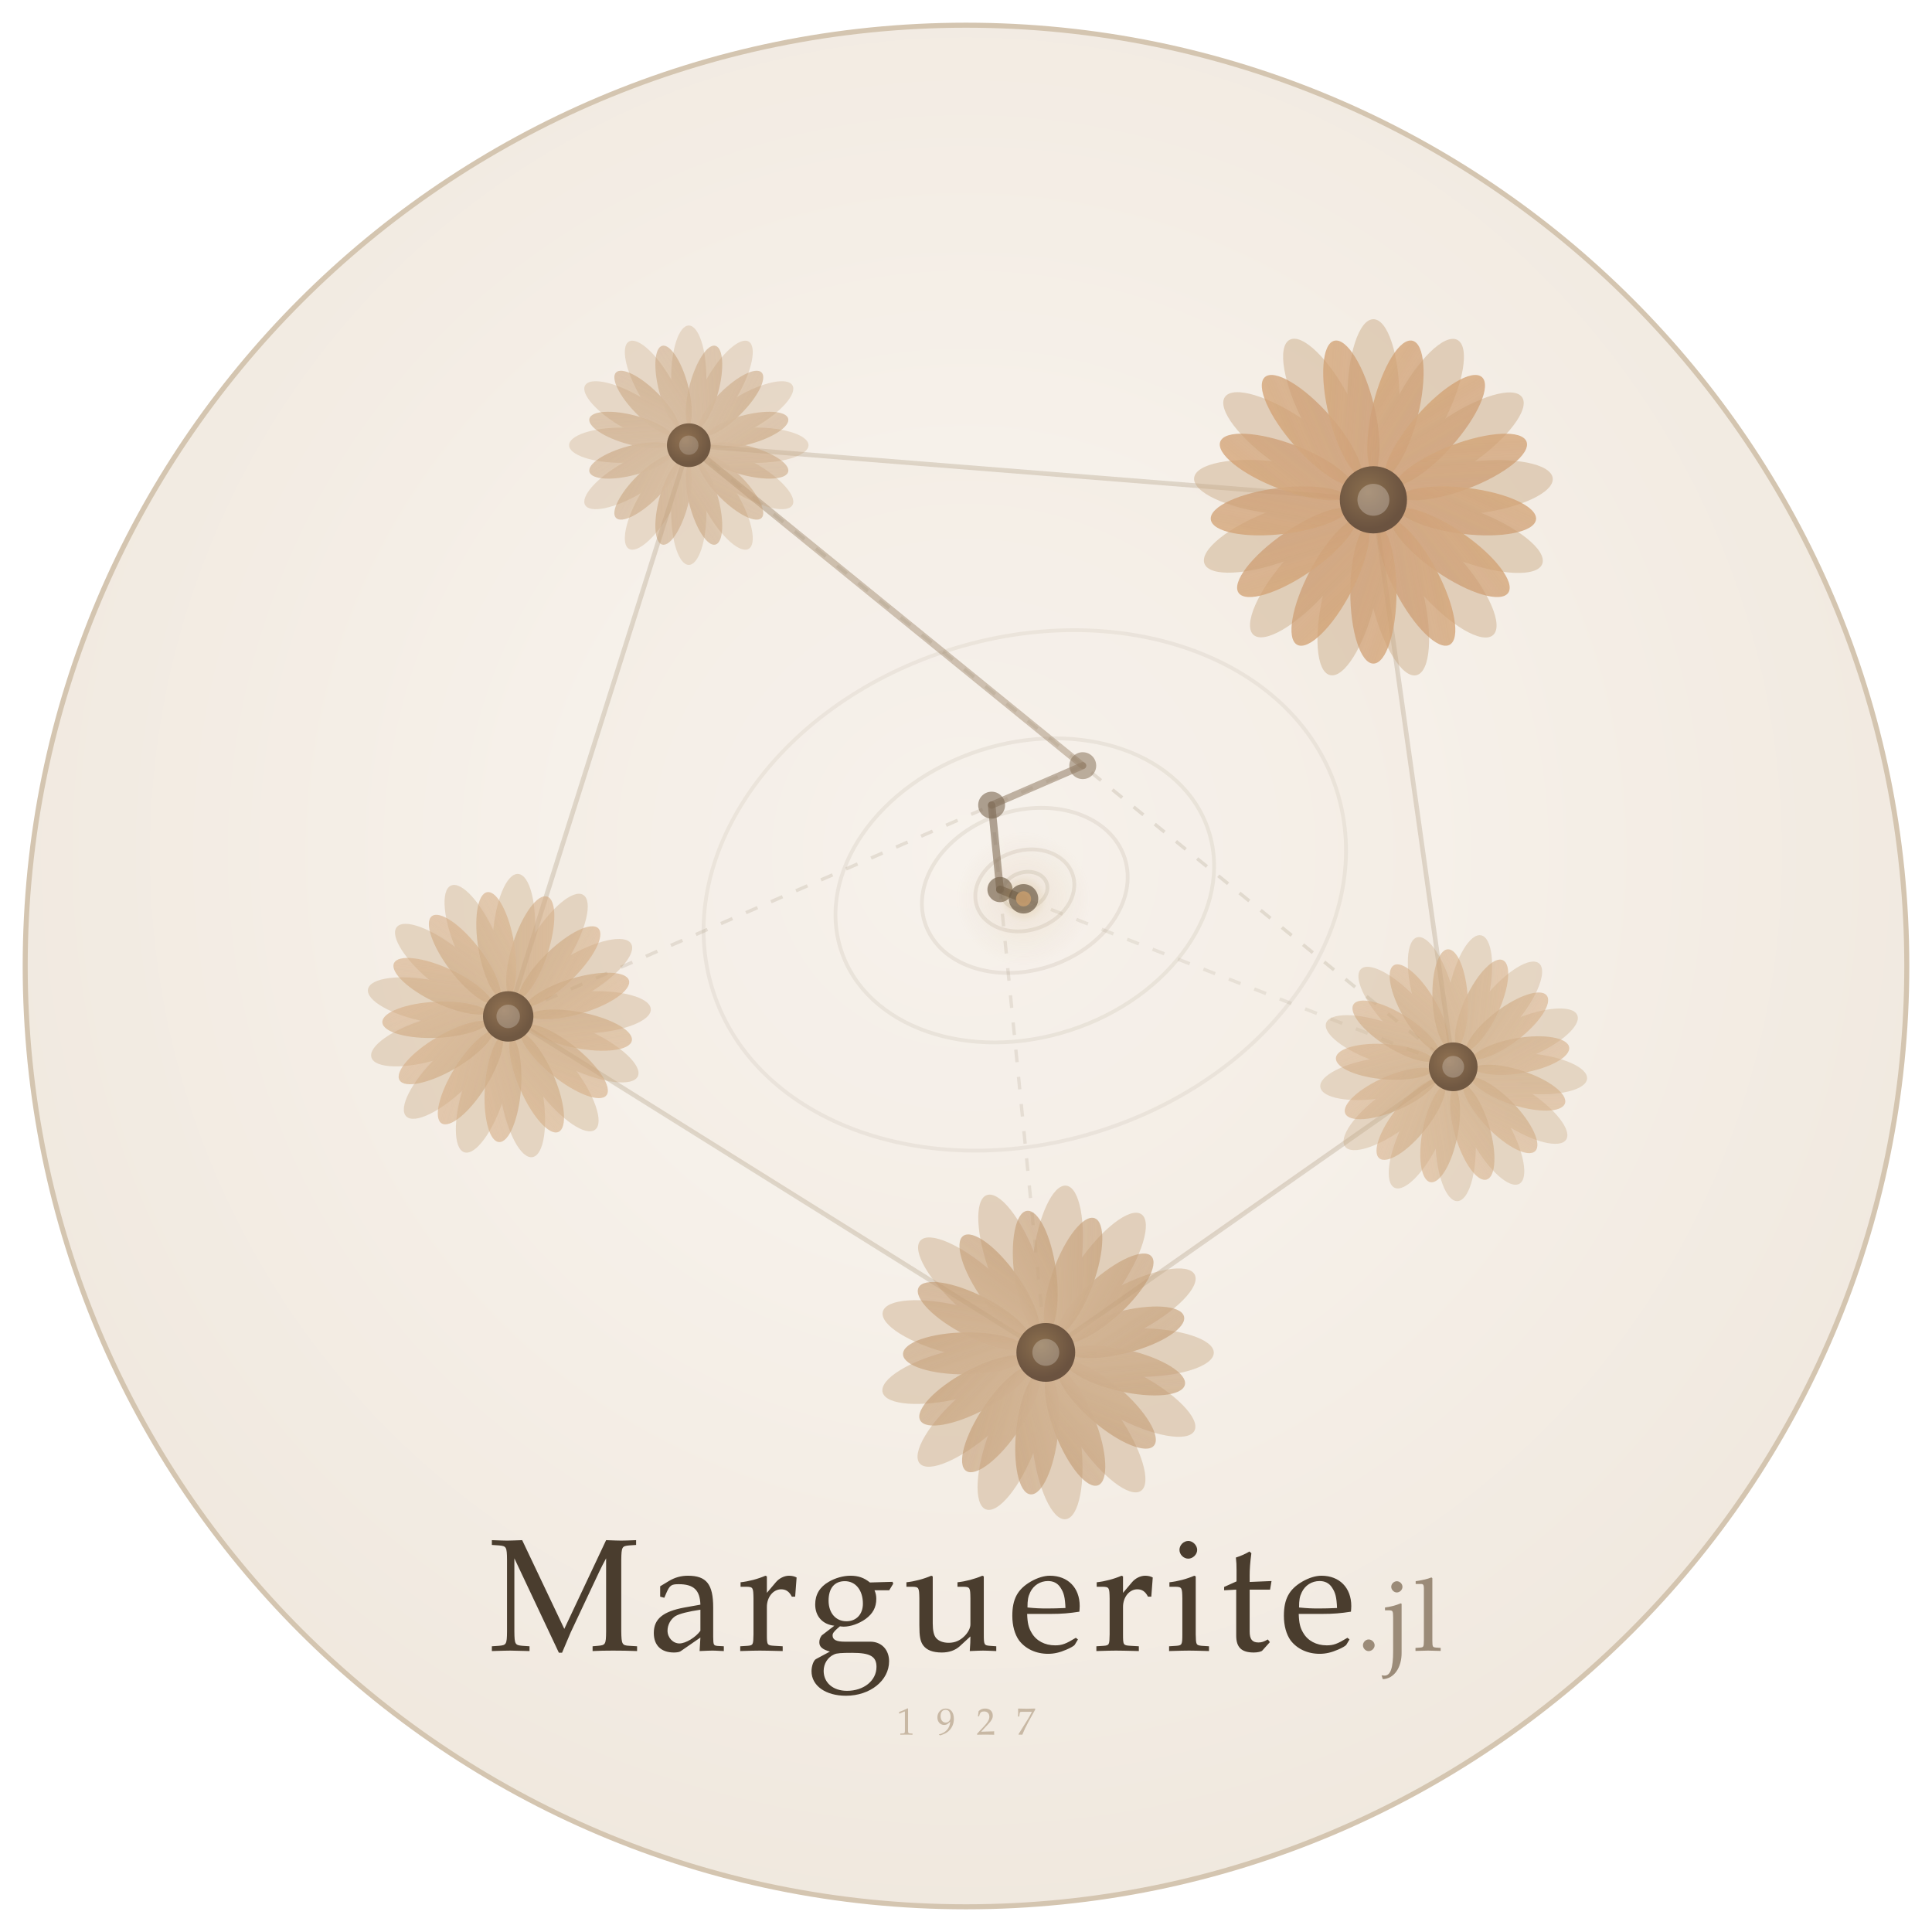
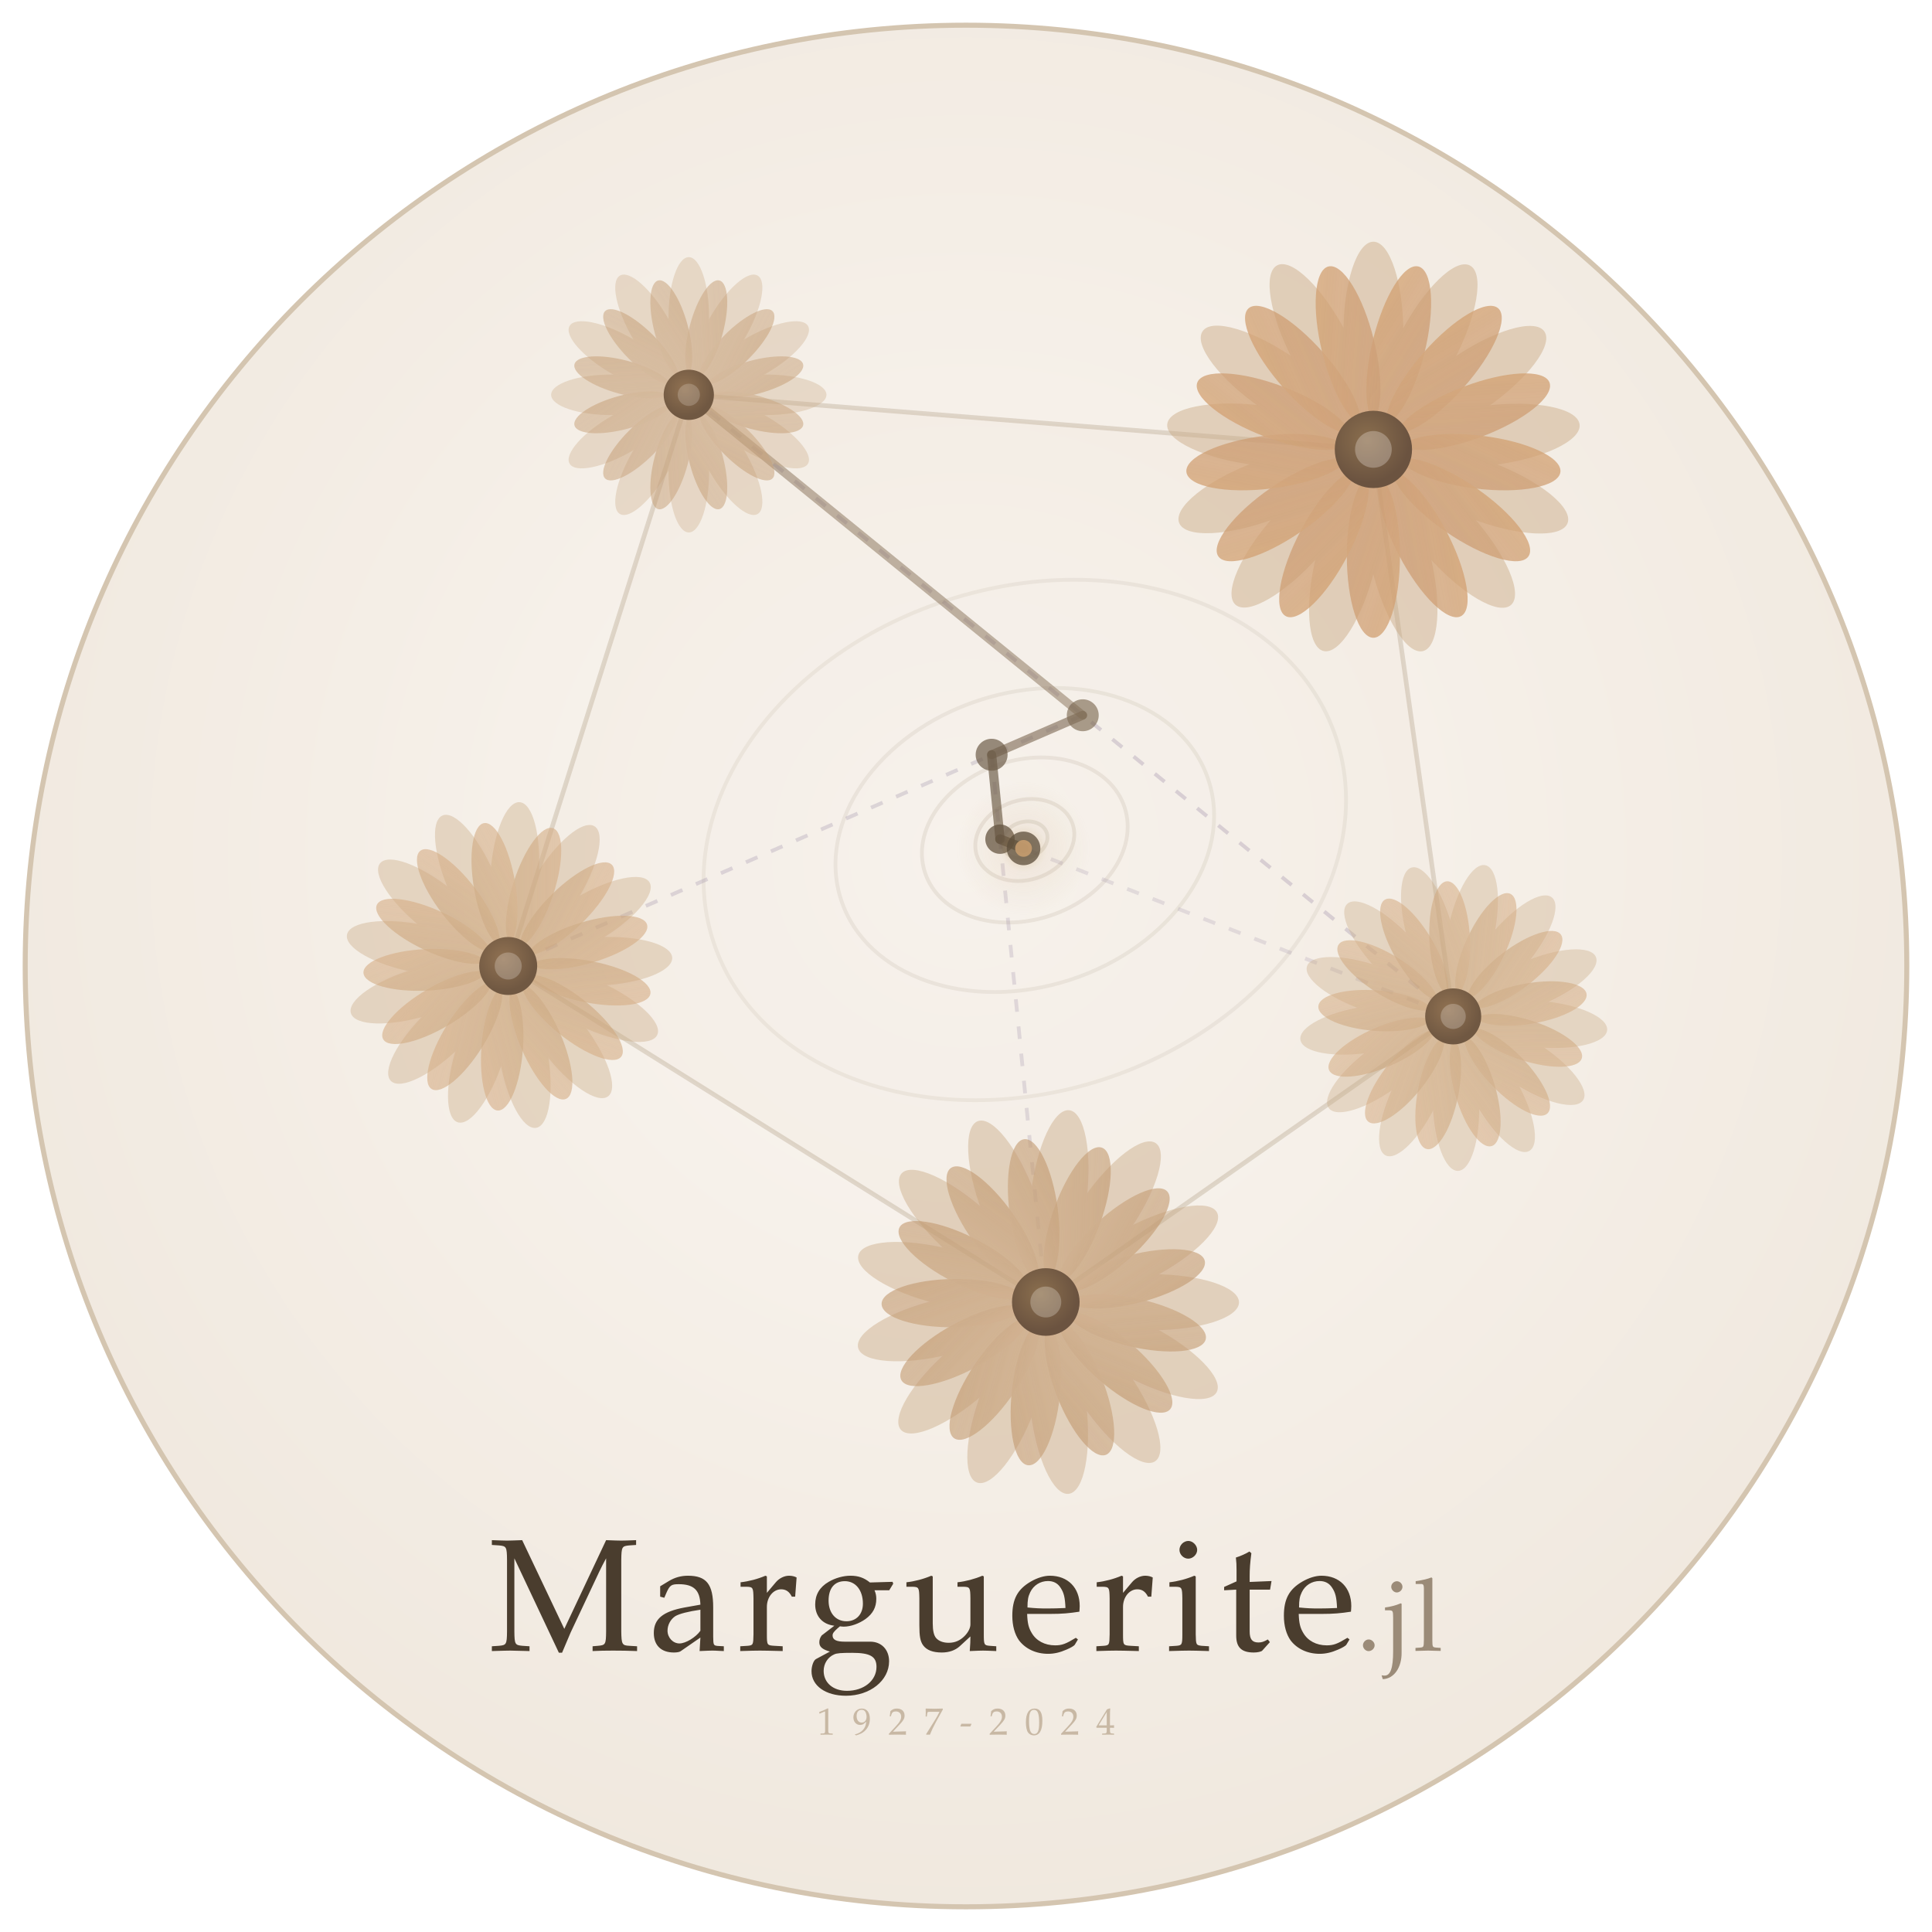
<svg xmlns="http://www.w3.org/2000/svg" viewBox="0 0 460 460" width="460" height="460">
  <defs>
    <linearGradient id="pA" x1="0%" y1="0%" x2="100%" y2="100%">
      <stop offset="0%" stop-color="#D4A373" stop-opacity="0.92" />
      <stop offset="100%" stop-color="#C8956C" stop-opacity="0.78" />
    </linearGradient>
    <linearGradient id="pB" x1="0%" y1="100%" x2="100%" y2="0%">
      <stop offset="0%" stop-color="#CEAD8A" stop-opacity="0.88" />
      <stop offset="100%" stop-color="#BF9468" stop-opacity="0.72" />
    </linearGradient>
    <linearGradient id="pC" x1="100%" y1="0%" x2="0%" y2="100%">
      <stop offset="0%" stop-color="#D9B088" stop-opacity="0.84" />
      <stop offset="100%" stop-color="#C49B6E" stop-opacity="0.68" />
    </linearGradient>
    <radialGradient id="cL" cx="42%" cy="38%" r="55%">
      <stop offset="0%" stop-color="#8B6F4E" />
      <stop offset="100%" stop-color="#6B5340" />
    </radialGradient>
    <radialGradient id="cM" cx="42%" cy="38%" r="55%">
      <stop offset="0%" stop-color="#917252" />
      <stop offset="100%" stop-color="#705842" />
    </radialGradient>
    <radialGradient id="glow" cx="50%" cy="50%" r="50%">
      <stop offset="0%" stop-color="#B8912A" stop-opacity="0.38" />
      <stop offset="35%" stop-color="#C49B6E" stop-opacity="0.1" />
      <stop offset="100%" stop-color="#C49B6E" stop-opacity="0" />
    </radialGradient>
    <radialGradient id="bg" cx="50%" cy="44%" r="58%">
      <stop offset="0%" stop-color="#FAF6F1" />
      <stop offset="100%" stop-color="#F0E8DE" />
    </radialGradient>
  </defs>
  <circle cx="230" cy="230" r="224" fill="url(#bg)" stroke="#D4C5B0" stroke-width="1.2" />
-   <g transform="translate(244, 212) rotate(-18)" fill="none" stroke="#9B8B72" stroke-width="0.9">
-     <ellipse cx="0" cy="0" rx="78" ry="60" opacity="0.14" />
-     <ellipse cx="0" cy="0" rx="46" ry="35" opacity="0.16" />
-     <ellipse cx="0" cy="0" rx="25" ry="19" opacity="0.18" />
-     <ellipse cx="0" cy="0" rx="12" ry="9.5" opacity="0.20" />
-     <ellipse cx="0" cy="0" rx="5.5" ry="4.3" opacity="0.22" />
-   </g>
-   <polygon points="164,106 327,119 346,254 249,322 121,242" fill="#EDE5D8" fill-opacity="0.2" stroke="none" />
-   <g stroke="#B09D85" stroke-width="1.1" fill="none" opacity="0.34">
-     <line x1="164" y1="106" x2="327" y2="119" />
-     <line x1="327" y1="119" x2="346" y2="254" />
-     <line x1="346" y1="254" x2="249" y2="322" />
-     <line x1="249" y1="322" x2="121" y2="242" />
-     <line x1="121" y1="242" x2="164" y2="106" />
-   </g>
-   <g stroke="#9B8B72" stroke-width="0.8" stroke-dasharray="3,3.5" fill="none">
-     <line x1="164" y1="106" x2="346" y2="254" opacity="0.22" />
-     <line x1="257.8" y1="182.3" x2="121" y2="242" opacity="0.20" />
-     <line x1="236.1" y1="191.7" x2="249" y2="322" opacity="0.18" />
-     <line x1="238.1" y1="211.8" x2="346" y2="254" opacity="0.15" />
-   </g>
-   <g fill="none" stroke-linecap="round">
-     <line x1="164" y1="106" x2="257.8" y2="182.3" stroke="#A0896E" stroke-width="1.6" opacity="0.48" />
-     <line x1="257.8" y1="182.3" x2="236.1" y2="191.7" stroke="#8F7A62" stroke-width="1.7" opacity="0.55" />
-     <line x1="236.1" y1="191.7" x2="238.1" y2="211.8" stroke="#7E6B55" stroke-width="1.8" opacity="0.60" />
-     <line x1="238.1" y1="211.8" x2="243.7" y2="214" stroke="#6D5C48" stroke-width="1.9" opacity="0.65" />
-   </g>
-   <circle cx="164" cy="106" r="3.0" fill="#A0896E" opacity="0.52" />
-   <circle cx="257.8" cy="182.3" r="3.2" fill="#8F7A62" opacity="0.58" />
-   <circle cx="236.1" cy="191.7" r="3.2" fill="#7E6B55" opacity="0.62" />
-   <circle cx="238.1" cy="211.8" r="3.0" fill="#6D5C48" opacity="0.66" />
-   <circle cx="243.7" cy="214" r="16" fill="url(#glow)" />
-   <circle cx="243.7" cy="214" r="3.5" fill="#6D5C48" opacity="0.7" />
-   <circle cx="243.7" cy="214" r="1.8" fill="#C49B6E" opacity="0.9" />
-   <g transform="translate(327, 119)">
-     <g opacity="0.46">
-       <ellipse cx="0" cy="-24" rx="6.2" ry="19" fill="#C8A882" transform="rotate(0)" />
-       <ellipse cx="0" cy="-24" rx="6.2" ry="19" fill="#C8A882" transform="rotate(27.7)" />
-       <ellipse cx="0" cy="-24" rx="6.2" ry="19" fill="#C8A882" transform="rotate(55.4)" />
-       <ellipse cx="0" cy="-24" rx="6.2" ry="19" fill="#C8A882" transform="rotate(83.1)" />
-       <ellipse cx="0" cy="-24" rx="6.2" ry="19" fill="#C8A882" transform="rotate(110.8)" />
-       <ellipse cx="0" cy="-24" rx="6.2" ry="19" fill="#C8A882" transform="rotate(138.5)" />
-       <ellipse cx="0" cy="-24" rx="6.2" ry="19" fill="#C8A882" transform="rotate(166.2)" />
-       <ellipse cx="0" cy="-24" rx="6.2" ry="19" fill="#C8A882" transform="rotate(193.9)" />
-       <ellipse cx="0" cy="-24" rx="6.2" ry="19" fill="#C8A882" transform="rotate(221.6)" />
-       <ellipse cx="0" cy="-24" rx="6.2" ry="19" fill="#C8A882" transform="rotate(249.3)" />
-       <ellipse cx="0" cy="-24" rx="6.2" ry="19" fill="#C8A882" transform="rotate(277)" />
-       <ellipse cx="0" cy="-24" rx="6.2" ry="19" fill="#C8A882" transform="rotate(304.7)" />
-       <ellipse cx="0" cy="-24" rx="6.2" ry="19" fill="#C8A882" transform="rotate(332.4)" />
-     </g>
-     <g opacity="0.84">
-       <ellipse cx="0" cy="-22" rx="5.5" ry="17" fill="url(#pA)" transform="rotate(13.8)" />
-       <ellipse cx="0" cy="-22" rx="5.5" ry="17" fill="url(#pA)" transform="rotate(41.5)" />
-       <ellipse cx="0" cy="-22" rx="5.5" ry="17" fill="url(#pA)" transform="rotate(69.2)" />
-       <ellipse cx="0" cy="-22" rx="5.5" ry="17" fill="url(#pA)" transform="rotate(96.9)" />
-       <ellipse cx="0" cy="-22" rx="5.5" ry="17" fill="url(#pA)" transform="rotate(124.6)" />
-       <ellipse cx="0" cy="-22" rx="5.5" ry="17" fill="url(#pA)" transform="rotate(152.3)" />
-       <ellipse cx="0" cy="-22" rx="5.5" ry="17" fill="url(#pA)" transform="rotate(180)" />
-       <ellipse cx="0" cy="-22" rx="5.5" ry="17" fill="url(#pA)" transform="rotate(207.7)" />
-       <ellipse cx="0" cy="-22" rx="5.5" ry="17" fill="url(#pA)" transform="rotate(235.4)" />
-       <ellipse cx="0" cy="-22" rx="5.5" ry="17" fill="url(#pA)" transform="rotate(263.1)" />
-       <ellipse cx="0" cy="-22" rx="5.5" ry="17" fill="url(#pA)" transform="rotate(290.8)" />
-       <ellipse cx="0" cy="-22" rx="5.5" ry="17" fill="url(#pA)" transform="rotate(318.5)" />
-       <ellipse cx="0" cy="-22" rx="5.5" ry="17" fill="url(#pA)" transform="rotate(346.2)" />
-     </g>
-     <circle cx="0" cy="0" r="8" fill="url(#cL)" />
-     <circle cx="0" cy="0" r="3.8" fill="#FAF6F1" opacity="0.28" />
-   </g>
-   <g transform="translate(249, 322)">
-     <g opacity="0.43">
-       <ellipse cx="0" cy="-22" rx="5.8" ry="18" fill="#C8A882" transform="rotate(7)" />
-       <ellipse cx="0" cy="-22" rx="5.8" ry="18" fill="#C8A882" transform="rotate(34.7)" />
-       <ellipse cx="0" cy="-22" rx="5.8" ry="18" fill="#C8A882" transform="rotate(62.4)" />
-       <ellipse cx="0" cy="-22" rx="5.8" ry="18" fill="#C8A882" transform="rotate(90.1)" />
-       <ellipse cx="0" cy="-22" rx="5.8" ry="18" fill="#C8A882" transform="rotate(117.8)" />
-       <ellipse cx="0" cy="-22" rx="5.8" ry="18" fill="#C8A882" transform="rotate(145.5)" />
-       <ellipse cx="0" cy="-22" rx="5.8" ry="18" fill="#C8A882" transform="rotate(173.2)" />
-       <ellipse cx="0" cy="-22" rx="5.8" ry="18" fill="#C8A882" transform="rotate(200.9)" />
-       <ellipse cx="0" cy="-22" rx="5.8" ry="18" fill="#C8A882" transform="rotate(228.6)" />
-       <ellipse cx="0" cy="-22" rx="5.8" ry="18" fill="#C8A882" transform="rotate(256.3)" />
-       <ellipse cx="0" cy="-22" rx="5.8" ry="18" fill="#C8A882" transform="rotate(284)" />
-       <ellipse cx="0" cy="-22" rx="5.8" ry="18" fill="#C8A882" transform="rotate(311.7)" />
-       <ellipse cx="0" cy="-22" rx="5.8" ry="18" fill="#C8A882" transform="rotate(339.4)" />
-     </g>
-     <g opacity="0.8">
-       <ellipse cx="0" cy="-19" rx="5" ry="15" fill="url(#pB)" transform="rotate(20)" />
-       <ellipse cx="0" cy="-19" rx="5" ry="15" fill="url(#pB)" transform="rotate(47.7)" />
-       <ellipse cx="0" cy="-19" rx="5" ry="15" fill="url(#pB)" transform="rotate(75.4)" />
-       <ellipse cx="0" cy="-19" rx="5" ry="15" fill="url(#pB)" transform="rotate(103.1)" />
-       <ellipse cx="0" cy="-19" rx="5" ry="15" fill="url(#pB)" transform="rotate(130.8)" />
-       <ellipse cx="0" cy="-19" rx="5" ry="15" fill="url(#pB)" transform="rotate(158.5)" />
-       <ellipse cx="0" cy="-19" rx="5" ry="15" fill="url(#pB)" transform="rotate(186.2)" />
-       <ellipse cx="0" cy="-19" rx="5" ry="15" fill="url(#pB)" transform="rotate(213.9)" />
-       <ellipse cx="0" cy="-19" rx="5" ry="15" fill="url(#pB)" transform="rotate(241.6)" />
-       <ellipse cx="0" cy="-19" rx="5" ry="15" fill="url(#pB)" transform="rotate(269.3)" />
-       <ellipse cx="0" cy="-19" rx="5" ry="15" fill="url(#pB)" transform="rotate(297)" />
-       <ellipse cx="0" cy="-19" rx="5" ry="15" fill="url(#pB)" transform="rotate(324.7)" />
-       <ellipse cx="0" cy="-19" rx="5" ry="15" fill="url(#pB)" transform="rotate(352.4)" />
-     </g>
-     <circle cx="0" cy="0" r="7" fill="url(#cL)" />
-     <circle cx="0" cy="0" r="3.2" fill="#FAF6F1" opacity="0.26" />
-   </g>
-   <g transform="translate(121, 242)">
-     <g opacity="0.38">
-       <ellipse cx="0" cy="-19" rx="5" ry="15" fill="#C8A882" transform="rotate(4)" />
-       <ellipse cx="0" cy="-19" rx="5" ry="15" fill="#C8A882" transform="rotate(31.7)" />
-       <ellipse cx="0" cy="-19" rx="5" ry="15" fill="#C8A882" transform="rotate(59.4)" />
-       <ellipse cx="0" cy="-19" rx="5" ry="15" fill="#C8A882" transform="rotate(87.1)" />
-       <ellipse cx="0" cy="-19" rx="5" ry="15" fill="#C8A882" transform="rotate(114.8)" />
-       <ellipse cx="0" cy="-19" rx="5" ry="15" fill="#C8A882" transform="rotate(142.5)" />
-       <ellipse cx="0" cy="-19" rx="5" ry="15" fill="#C8A882" transform="rotate(170.2)" />
-       <ellipse cx="0" cy="-19" rx="5" ry="15" fill="#C8A882" transform="rotate(197.9)" />
-       <ellipse cx="0" cy="-19" rx="5" ry="15" fill="#C8A882" transform="rotate(225.6)" />
-       <ellipse cx="0" cy="-19" rx="5" ry="15" fill="#C8A882" transform="rotate(253.3)" />
-       <ellipse cx="0" cy="-19" rx="5" ry="15" fill="#C8A882" transform="rotate(281)" />
-       <ellipse cx="0" cy="-19" rx="5" ry="15" fill="#C8A882" transform="rotate(308.7)" />
-       <ellipse cx="0" cy="-19" rx="5" ry="15" fill="#C8A882" transform="rotate(336.4)" />
-     </g>
-     <g opacity="0.73">
-       <ellipse cx="0" cy="-17" rx="4.3" ry="13" fill="url(#pC)" transform="rotate(18)" />
-       <ellipse cx="0" cy="-17" rx="4.3" ry="13" fill="url(#pC)" transform="rotate(45.7)" />
-       <ellipse cx="0" cy="-17" rx="4.3" ry="13" fill="url(#pC)" transform="rotate(73.4)" />
-       <ellipse cx="0" cy="-17" rx="4.3" ry="13" fill="url(#pC)" transform="rotate(101.1)" />
-       <ellipse cx="0" cy="-17" rx="4.3" ry="13" fill="url(#pC)" transform="rotate(128.8)" />
-       <ellipse cx="0" cy="-17" rx="4.3" ry="13" fill="url(#pC)" transform="rotate(156.5)" />
-       <ellipse cx="0" cy="-17" rx="4.3" ry="13" fill="url(#pC)" transform="rotate(184.2)" />
-       <ellipse cx="0" cy="-17" rx="4.3" ry="13" fill="url(#pC)" transform="rotate(211.9)" />
-       <ellipse cx="0" cy="-17" rx="4.3" ry="13" fill="url(#pC)" transform="rotate(239.6)" />
-       <ellipse cx="0" cy="-17" rx="4.3" ry="13" fill="url(#pC)" transform="rotate(267.3)" />
-       <ellipse cx="0" cy="-17" rx="4.3" ry="13" fill="url(#pC)" transform="rotate(295)" />
-       <ellipse cx="0" cy="-17" rx="4.3" ry="13" fill="url(#pC)" transform="rotate(322.7)" />
-       <ellipse cx="0" cy="-17" rx="4.3" ry="13" fill="url(#pC)" transform="rotate(350.4)" />
-     </g>
-     <circle cx="0" cy="0" r="6" fill="url(#cM)" />
-     <circle cx="0" cy="0" r="2.8" fill="#FAF6F1" opacity="0.24" />
-   </g>
-   <g transform="translate(346, 254)">
-     <g opacity="0.36">
-       <ellipse cx="0" cy="-18" rx="4.8" ry="14" fill="#C8A882" transform="rotate(12)" />
-       <ellipse cx="0" cy="-18" rx="4.8" ry="14" fill="#C8A882" transform="rotate(39.7)" />
-       <ellipse cx="0" cy="-18" rx="4.8" ry="14" fill="#C8A882" transform="rotate(67.4)" />
-       <ellipse cx="0" cy="-18" rx="4.8" ry="14" fill="#C8A882" transform="rotate(95.1)" />
-       <ellipse cx="0" cy="-18" rx="4.8" ry="14" fill="#C8A882" transform="rotate(122.8)" />
-       <ellipse cx="0" cy="-18" rx="4.8" ry="14" fill="#C8A882" transform="rotate(150.5)" />
-       <ellipse cx="0" cy="-18" rx="4.8" ry="14" fill="#C8A882" transform="rotate(178.2)" />
-       <ellipse cx="0" cy="-18" rx="4.8" ry="14" fill="#C8A882" transform="rotate(205.9)" />
-       <ellipse cx="0" cy="-18" rx="4.8" ry="14" fill="#C8A882" transform="rotate(233.6)" />
-       <ellipse cx="0" cy="-18" rx="4.8" ry="14" fill="#C8A882" transform="rotate(261.3)" />
-       <ellipse cx="0" cy="-18" rx="4.8" ry="14" fill="#C8A882" transform="rotate(289)" />
-       <ellipse cx="0" cy="-18" rx="4.8" ry="14" fill="#C8A882" transform="rotate(316.7)" />
-       <ellipse cx="0" cy="-18" rx="4.8" ry="14" fill="#C8A882" transform="rotate(344.4)" />
-     </g>
-     <g opacity="0.7">
-       <ellipse cx="0" cy="-16" rx="4.2" ry="12" fill="url(#pC)" transform="rotate(25)" />
-       <ellipse cx="0" cy="-16" rx="4.2" ry="12" fill="url(#pC)" transform="rotate(52.7)" />
-       <ellipse cx="0" cy="-16" rx="4.2" ry="12" fill="url(#pC)" transform="rotate(80.4)" />
-       <ellipse cx="0" cy="-16" rx="4.2" ry="12" fill="url(#pC)" transform="rotate(108.1)" />
-       <ellipse cx="0" cy="-16" rx="4.2" ry="12" fill="url(#pC)" transform="rotate(135.8)" />
-       <ellipse cx="0" cy="-16" rx="4.2" ry="12" fill="url(#pC)" transform="rotate(163.5)" />
-       <ellipse cx="0" cy="-16" rx="4.2" ry="12" fill="url(#pC)" transform="rotate(191.2)" />
-       <ellipse cx="0" cy="-16" rx="4.2" ry="12" fill="url(#pC)" transform="rotate(218.9)" />
-       <ellipse cx="0" cy="-16" rx="4.2" ry="12" fill="url(#pC)" transform="rotate(246.6)" />
-       <ellipse cx="0" cy="-16" rx="4.2" ry="12" fill="url(#pC)" transform="rotate(274.3)" />
-       <ellipse cx="0" cy="-16" rx="4.2" ry="12" fill="url(#pC)" transform="rotate(302)" />
-       <ellipse cx="0" cy="-16" rx="4.2" ry="12" fill="url(#pC)" transform="rotate(329.7)" />
-       <ellipse cx="0" cy="-16" rx="4.2" ry="12" fill="url(#pC)" transform="rotate(357.4)" />
-     </g>
-     <circle cx="0" cy="0" r="5.8" fill="url(#cM)" />
-     <circle cx="0" cy="0" r="2.6" fill="#FAF6F1" opacity="0.24" />
-   </g>
-   <g transform="translate(164, 106)">
-     <g opacity="0.33">
-       <ellipse cx="0" cy="-16" rx="4.2" ry="12.5" fill="#C8A882" transform="rotate(0)" />
-       <ellipse cx="0" cy="-16" rx="4.2" ry="12.5" fill="#C8A882" transform="rotate(30)" />
-       <ellipse cx="0" cy="-16" rx="4.2" ry="12.5" fill="#C8A882" transform="rotate(60)" />
-       <ellipse cx="0" cy="-16" rx="4.2" ry="12.5" fill="#C8A882" transform="rotate(90)" />
-       <ellipse cx="0" cy="-16" rx="4.2" ry="12.5" fill="#C8A882" transform="rotate(120)" />
-       <ellipse cx="0" cy="-16" rx="4.2" ry="12.5" fill="#C8A882" transform="rotate(150)" />
-       <ellipse cx="0" cy="-16" rx="4.2" ry="12.5" fill="#C8A882" transform="rotate(180)" />
-       <ellipse cx="0" cy="-16" rx="4.2" ry="12.5" fill="#C8A882" transform="rotate(210)" />
-       <ellipse cx="0" cy="-16" rx="4.2" ry="12.5" fill="#C8A882" transform="rotate(240)" />
-       <ellipse cx="0" cy="-16" rx="4.2" ry="12.5" fill="#C8A882" transform="rotate(270)" />
-       <ellipse cx="0" cy="-16" rx="4.2" ry="12.5" fill="#C8A882" transform="rotate(300)" />
-       <ellipse cx="0" cy="-16" rx="4.2" ry="12.5" fill="#C8A882" transform="rotate(330)" />
-     </g>
-     <g opacity="0.64">
-       <ellipse cx="0" cy="-14" rx="3.5" ry="10.5" fill="url(#pB)" transform="rotate(15)" />
-       <ellipse cx="0" cy="-14" rx="3.5" ry="10.5" fill="url(#pB)" transform="rotate(45)" />
-       <ellipse cx="0" cy="-14" rx="3.5" ry="10.5" fill="url(#pB)" transform="rotate(75)" />
-       <ellipse cx="0" cy="-14" rx="3.5" ry="10.5" fill="url(#pB)" transform="rotate(105)" />
-       <ellipse cx="0" cy="-14" rx="3.5" ry="10.5" fill="url(#pB)" transform="rotate(135)" />
-       <ellipse cx="0" cy="-14" rx="3.5" ry="10.5" fill="url(#pB)" transform="rotate(165)" />
-       <ellipse cx="0" cy="-14" rx="3.5" ry="10.5" fill="url(#pB)" transform="rotate(195)" />
-       <ellipse cx="0" cy="-14" rx="3.5" ry="10.5" fill="url(#pB)" transform="rotate(225)" />
-       <ellipse cx="0" cy="-14" rx="3.5" ry="10.5" fill="url(#pB)" transform="rotate(255)" />
-       <ellipse cx="0" cy="-14" rx="3.5" ry="10.5" fill="url(#pB)" transform="rotate(285)" />
-       <ellipse cx="0" cy="-14" rx="3.5" ry="10.5" fill="url(#pB)" transform="rotate(315)" />
-       <ellipse cx="0" cy="-14" rx="3.5" ry="10.5" fill="url(#pB)" transform="rotate(345)" />
-     </g>
-     <circle cx="0" cy="0" r="5.2" fill="url(#cM)" />
-     <circle cx="0" cy="0" r="2.3" fill="#FAF6F1" opacity="0.2" />
+   <g transform="translate(0, -12)">
+     <g transform="translate(244, 212) rotate(-18)" fill="none" stroke="#9B8B72" stroke-width="0.9">
+       <ellipse cx="0" cy="0" rx="78" ry="60" opacity="0.14" />
+       <ellipse cx="0" cy="0" rx="46" ry="35" opacity="0.16" />
+       <ellipse cx="0" cy="0" rx="25" ry="19" opacity="0.18" />
+       <ellipse cx="0" cy="0" rx="12" ry="9.5" opacity="0.20" />
+       <ellipse cx="0" cy="0" rx="5.5" ry="4.3" opacity="0.22" />
+     </g>
+     <polygon points="164,106 327,119 346,254 249,322 121,242" fill="#EDE5D8" fill-opacity="0.2" stroke="none" />
+     <g stroke="#B09D85" stroke-width="1.1" fill="none" opacity="0.34">
+       <line x1="164" y1="106" x2="327" y2="119" />
+       <line x1="327" y1="119" x2="346" y2="254" />
+       <line x1="346" y1="254" x2="249" y2="322" />
+       <line x1="249" y1="322" x2="121" y2="242" />
+       <line x1="121" y1="242" x2="164" y2="106" />
+     </g>
+     <g stroke="#8B7B9B" stroke-width="0.9" stroke-dasharray="3,3.5" fill="none">
+       <line x1="164" y1="106" x2="346" y2="254" opacity="0.28" />
+       <line x1="257.8" y1="182.3" x2="121" y2="242" opacity="0.25" />
+       <line x1="236.1" y1="191.7" x2="249" y2="322" opacity="0.22" />
+       <line x1="238.1" y1="211.8" x2="346" y2="254" opacity="0.19" />
+     </g>
+     <g fill="none" stroke-linecap="round">
+       <line x1="164" y1="106" x2="257.8" y2="182.3" stroke="#8F7A62" stroke-width="2.0" opacity="0.55" />
+       <line x1="257.8" y1="182.3" x2="236.1" y2="191.7" stroke="#7E6B55" stroke-width="2.1" opacity="0.62" />
+       <line x1="236.1" y1="191.7" x2="238.1" y2="211.8" stroke="#6D5C48" stroke-width="2.2" opacity="0.68" />
+       <line x1="238.1" y1="211.8" x2="243.7" y2="214" stroke="#5C4D3B" stroke-width="2.3" opacity="0.72" />
+     </g>
+     <circle cx="164" cy="106" r="3.5" fill="#8F7A62" opacity="0.6" />
+     <circle cx="257.8" cy="182.3" r="3.8" fill="#7E6B55" opacity="0.65" />
+     <circle cx="236.1" cy="191.7" r="3.8" fill="#6D5C48" opacity="0.7" />
+     <circle cx="238.1" cy="211.8" r="3.5" fill="#5C4D3B" opacity="0.74" />
+     <circle cx="243.7" cy="214" r="16" fill="url(#glow)" />
+     <circle cx="243.7" cy="214" r="4.0" fill="#5C4D3B" opacity="0.75" />
+     <circle cx="243.7" cy="214" r="2.0" fill="#C49B6E" opacity="0.92" />
+     <g transform="translate(327, 119) scale(1.15)">
+       <g opacity="0.46">
+         <ellipse cx="0" cy="-24" rx="6.2" ry="19" fill="#C8A882" transform="rotate(0)" />
+         <ellipse cx="0" cy="-24" rx="6.2" ry="19" fill="#C8A882" transform="rotate(27.7)" />
+         <ellipse cx="0" cy="-24" rx="6.2" ry="19" fill="#C8A882" transform="rotate(55.4)" />
+         <ellipse cx="0" cy="-24" rx="6.2" ry="19" fill="#C8A882" transform="rotate(83.1)" />
+         <ellipse cx="0" cy="-24" rx="6.2" ry="19" fill="#C8A882" transform="rotate(110.8)" />
+         <ellipse cx="0" cy="-24" rx="6.2" ry="19" fill="#C8A882" transform="rotate(138.5)" />
+         <ellipse cx="0" cy="-24" rx="6.2" ry="19" fill="#C8A882" transform="rotate(166.2)" />
+         <ellipse cx="0" cy="-24" rx="6.2" ry="19" fill="#C8A882" transform="rotate(193.9)" />
+         <ellipse cx="0" cy="-24" rx="6.2" ry="19" fill="#C8A882" transform="rotate(221.6)" />
+         <ellipse cx="0" cy="-24" rx="6.2" ry="19" fill="#C8A882" transform="rotate(249.3)" />
+         <ellipse cx="0" cy="-24" rx="6.2" ry="19" fill="#C8A882" transform="rotate(277)" />
+         <ellipse cx="0" cy="-24" rx="6.2" ry="19" fill="#C8A882" transform="rotate(304.7)" />
+         <ellipse cx="0" cy="-24" rx="6.2" ry="19" fill="#C8A882" transform="rotate(332.4)" />
+       </g>
+       <g opacity="0.84">
+         <ellipse cx="0" cy="-22" rx="5.5" ry="17" fill="url(#pA)" transform="rotate(13.8)" />
+         <ellipse cx="0" cy="-22" rx="5.5" ry="17" fill="url(#pA)" transform="rotate(41.5)" />
+         <ellipse cx="0" cy="-22" rx="5.5" ry="17" fill="url(#pA)" transform="rotate(69.2)" />
+         <ellipse cx="0" cy="-22" rx="5.5" ry="17" fill="url(#pA)" transform="rotate(96.9)" />
+         <ellipse cx="0" cy="-22" rx="5.5" ry="17" fill="url(#pA)" transform="rotate(124.6)" />
+         <ellipse cx="0" cy="-22" rx="5.5" ry="17" fill="url(#pA)" transform="rotate(152.3)" />
+         <ellipse cx="0" cy="-22" rx="5.5" ry="17" fill="url(#pA)" transform="rotate(180)" />
+         <ellipse cx="0" cy="-22" rx="5.5" ry="17" fill="url(#pA)" transform="rotate(207.7)" />
+         <ellipse cx="0" cy="-22" rx="5.5" ry="17" fill="url(#pA)" transform="rotate(235.4)" />
+         <ellipse cx="0" cy="-22" rx="5.5" ry="17" fill="url(#pA)" transform="rotate(263.1)" />
+         <ellipse cx="0" cy="-22" rx="5.5" ry="17" fill="url(#pA)" transform="rotate(290.8)" />
+         <ellipse cx="0" cy="-22" rx="5.5" ry="17" fill="url(#pA)" transform="rotate(318.5)" />
+         <ellipse cx="0" cy="-22" rx="5.5" ry="17" fill="url(#pA)" transform="rotate(346.2)" />
+       </g>
+       <circle cx="0" cy="0" r="8" fill="url(#cL)" />
+       <circle cx="0" cy="0" r="3.8" fill="#FAF6F1" opacity="0.28" />
+     </g>
+     <g transform="translate(249, 322) scale(1.15)">
+       <g opacity="0.43">
+         <ellipse cx="0" cy="-22" rx="5.8" ry="18" fill="#C8A882" transform="rotate(7)" />
+         <ellipse cx="0" cy="-22" rx="5.8" ry="18" fill="#C8A882" transform="rotate(34.7)" />
+         <ellipse cx="0" cy="-22" rx="5.8" ry="18" fill="#C8A882" transform="rotate(62.4)" />
+         <ellipse cx="0" cy="-22" rx="5.8" ry="18" fill="#C8A882" transform="rotate(90.1)" />
+         <ellipse cx="0" cy="-22" rx="5.8" ry="18" fill="#C8A882" transform="rotate(117.8)" />
+         <ellipse cx="0" cy="-22" rx="5.8" ry="18" fill="#C8A882" transform="rotate(145.5)" />
+         <ellipse cx="0" cy="-22" rx="5.8" ry="18" fill="#C8A882" transform="rotate(173.2)" />
+         <ellipse cx="0" cy="-22" rx="5.8" ry="18" fill="#C8A882" transform="rotate(200.9)" />
+         <ellipse cx="0" cy="-22" rx="5.8" ry="18" fill="#C8A882" transform="rotate(228.6)" />
+         <ellipse cx="0" cy="-22" rx="5.8" ry="18" fill="#C8A882" transform="rotate(256.3)" />
+         <ellipse cx="0" cy="-22" rx="5.8" ry="18" fill="#C8A882" transform="rotate(284)" />
+         <ellipse cx="0" cy="-22" rx="5.8" ry="18" fill="#C8A882" transform="rotate(311.7)" />
+         <ellipse cx="0" cy="-22" rx="5.8" ry="18" fill="#C8A882" transform="rotate(339.4)" />
+       </g>
+       <g opacity="0.8">
+         <ellipse cx="0" cy="-19" rx="5" ry="15" fill="url(#pB)" transform="rotate(20)" />
+         <ellipse cx="0" cy="-19" rx="5" ry="15" fill="url(#pB)" transform="rotate(47.7)" />
+         <ellipse cx="0" cy="-19" rx="5" ry="15" fill="url(#pB)" transform="rotate(75.4)" />
+         <ellipse cx="0" cy="-19" rx="5" ry="15" fill="url(#pB)" transform="rotate(103.1)" />
+         <ellipse cx="0" cy="-19" rx="5" ry="15" fill="url(#pB)" transform="rotate(130.8)" />
+         <ellipse cx="0" cy="-19" rx="5" ry="15" fill="url(#pB)" transform="rotate(158.5)" />
+         <ellipse cx="0" cy="-19" rx="5" ry="15" fill="url(#pB)" transform="rotate(186.2)" />
+         <ellipse cx="0" cy="-19" rx="5" ry="15" fill="url(#pB)" transform="rotate(213.9)" />
+         <ellipse cx="0" cy="-19" rx="5" ry="15" fill="url(#pB)" transform="rotate(241.6)" />
+         <ellipse cx="0" cy="-19" rx="5" ry="15" fill="url(#pB)" transform="rotate(269.3)" />
+         <ellipse cx="0" cy="-19" rx="5" ry="15" fill="url(#pB)" transform="rotate(297)" />
+         <ellipse cx="0" cy="-19" rx="5" ry="15" fill="url(#pB)" transform="rotate(324.7)" />
+         <ellipse cx="0" cy="-19" rx="5" ry="15" fill="url(#pB)" transform="rotate(352.4)" />
+       </g>
+       <circle cx="0" cy="0" r="7" fill="url(#cL)" />
+       <circle cx="0" cy="0" r="3.2" fill="#FAF6F1" opacity="0.26" />
+     </g>
+     <g transform="translate(121, 242) scale(1.15)">
+       <g opacity="0.38">
+         <ellipse cx="0" cy="-19" rx="5" ry="15" fill="#C8A882" transform="rotate(4)" />
+         <ellipse cx="0" cy="-19" rx="5" ry="15" fill="#C8A882" transform="rotate(31.7)" />
+         <ellipse cx="0" cy="-19" rx="5" ry="15" fill="#C8A882" transform="rotate(59.4)" />
+         <ellipse cx="0" cy="-19" rx="5" ry="15" fill="#C8A882" transform="rotate(87.1)" />
+         <ellipse cx="0" cy="-19" rx="5" ry="15" fill="#C8A882" transform="rotate(114.8)" />
+         <ellipse cx="0" cy="-19" rx="5" ry="15" fill="#C8A882" transform="rotate(142.5)" />
+         <ellipse cx="0" cy="-19" rx="5" ry="15" fill="#C8A882" transform="rotate(170.2)" />
+         <ellipse cx="0" cy="-19" rx="5" ry="15" fill="#C8A882" transform="rotate(197.9)" />
+         <ellipse cx="0" cy="-19" rx="5" ry="15" fill="#C8A882" transform="rotate(225.6)" />
+         <ellipse cx="0" cy="-19" rx="5" ry="15" fill="#C8A882" transform="rotate(253.3)" />
+         <ellipse cx="0" cy="-19" rx="5" ry="15" fill="#C8A882" transform="rotate(281)" />
+         <ellipse cx="0" cy="-19" rx="5" ry="15" fill="#C8A882" transform="rotate(308.7)" />
+         <ellipse cx="0" cy="-19" rx="5" ry="15" fill="#C8A882" transform="rotate(336.4)" />
+       </g>
+       <g opacity="0.73">
+         <ellipse cx="0" cy="-17" rx="4.3" ry="13" fill="url(#pC)" transform="rotate(18)" />
+         <ellipse cx="0" cy="-17" rx="4.3" ry="13" fill="url(#pC)" transform="rotate(45.7)" />
+         <ellipse cx="0" cy="-17" rx="4.3" ry="13" fill="url(#pC)" transform="rotate(73.4)" />
+         <ellipse cx="0" cy="-17" rx="4.3" ry="13" fill="url(#pC)" transform="rotate(101.1)" />
+         <ellipse cx="0" cy="-17" rx="4.3" ry="13" fill="url(#pC)" transform="rotate(128.8)" />
+         <ellipse cx="0" cy="-17" rx="4.3" ry="13" fill="url(#pC)" transform="rotate(156.5)" />
+         <ellipse cx="0" cy="-17" rx="4.3" ry="13" fill="url(#pC)" transform="rotate(184.2)" />
+         <ellipse cx="0" cy="-17" rx="4.3" ry="13" fill="url(#pC)" transform="rotate(211.9)" />
+         <ellipse cx="0" cy="-17" rx="4.3" ry="13" fill="url(#pC)" transform="rotate(239.6)" />
+         <ellipse cx="0" cy="-17" rx="4.3" ry="13" fill="url(#pC)" transform="rotate(267.3)" />
+         <ellipse cx="0" cy="-17" rx="4.3" ry="13" fill="url(#pC)" transform="rotate(295)" />
+         <ellipse cx="0" cy="-17" rx="4.3" ry="13" fill="url(#pC)" transform="rotate(322.7)" />
+         <ellipse cx="0" cy="-17" rx="4.3" ry="13" fill="url(#pC)" transform="rotate(350.4)" />
+       </g>
+       <circle cx="0" cy="0" r="6" fill="url(#cM)" />
+       <circle cx="0" cy="0" r="2.8" fill="#FAF6F1" opacity="0.24" />
+     </g>
+     <g transform="translate(346, 254) scale(1.15)">
+       <g opacity="0.36">
+         <ellipse cx="0" cy="-18" rx="4.8" ry="14" fill="#C8A882" transform="rotate(12)" />
+         <ellipse cx="0" cy="-18" rx="4.8" ry="14" fill="#C8A882" transform="rotate(39.7)" />
+         <ellipse cx="0" cy="-18" rx="4.8" ry="14" fill="#C8A882" transform="rotate(67.4)" />
+         <ellipse cx="0" cy="-18" rx="4.8" ry="14" fill="#C8A882" transform="rotate(95.1)" />
+         <ellipse cx="0" cy="-18" rx="4.8" ry="14" fill="#C8A882" transform="rotate(122.8)" />
+         <ellipse cx="0" cy="-18" rx="4.8" ry="14" fill="#C8A882" transform="rotate(150.5)" />
+         <ellipse cx="0" cy="-18" rx="4.8" ry="14" fill="#C8A882" transform="rotate(178.2)" />
+         <ellipse cx="0" cy="-18" rx="4.8" ry="14" fill="#C8A882" transform="rotate(205.9)" />
+         <ellipse cx="0" cy="-18" rx="4.8" ry="14" fill="#C8A882" transform="rotate(233.6)" />
+         <ellipse cx="0" cy="-18" rx="4.8" ry="14" fill="#C8A882" transform="rotate(261.3)" />
+         <ellipse cx="0" cy="-18" rx="4.8" ry="14" fill="#C8A882" transform="rotate(289)" />
+         <ellipse cx="0" cy="-18" rx="4.8" ry="14" fill="#C8A882" transform="rotate(316.7)" />
+         <ellipse cx="0" cy="-18" rx="4.8" ry="14" fill="#C8A882" transform="rotate(344.4)" />
+       </g>
+       <g opacity="0.7">
+         <ellipse cx="0" cy="-16" rx="4.2" ry="12" fill="url(#pC)" transform="rotate(25)" />
+         <ellipse cx="0" cy="-16" rx="4.2" ry="12" fill="url(#pC)" transform="rotate(52.7)" />
+         <ellipse cx="0" cy="-16" rx="4.2" ry="12" fill="url(#pC)" transform="rotate(80.4)" />
+         <ellipse cx="0" cy="-16" rx="4.2" ry="12" fill="url(#pC)" transform="rotate(108.1)" />
+         <ellipse cx="0" cy="-16" rx="4.2" ry="12" fill="url(#pC)" transform="rotate(135.8)" />
+         <ellipse cx="0" cy="-16" rx="4.2" ry="12" fill="url(#pC)" transform="rotate(163.5)" />
+         <ellipse cx="0" cy="-16" rx="4.2" ry="12" fill="url(#pC)" transform="rotate(191.2)" />
+         <ellipse cx="0" cy="-16" rx="4.2" ry="12" fill="url(#pC)" transform="rotate(218.9)" />
+         <ellipse cx="0" cy="-16" rx="4.2" ry="12" fill="url(#pC)" transform="rotate(246.6)" />
+         <ellipse cx="0" cy="-16" rx="4.2" ry="12" fill="url(#pC)" transform="rotate(274.3)" />
+         <ellipse cx="0" cy="-16" rx="4.2" ry="12" fill="url(#pC)" transform="rotate(302)" />
+         <ellipse cx="0" cy="-16" rx="4.2" ry="12" fill="url(#pC)" transform="rotate(329.7)" />
+         <ellipse cx="0" cy="-16" rx="4.2" ry="12" fill="url(#pC)" transform="rotate(357.4)" />
+       </g>
+       <circle cx="0" cy="0" r="5.8" fill="url(#cM)" />
+       <circle cx="0" cy="0" r="2.6" fill="#FAF6F1" opacity="0.24" />
+     </g>
+     <g transform="translate(164, 106) scale(1.15)">
+       <g opacity="0.33">
+         <ellipse cx="0" cy="-16" rx="4.2" ry="12.5" fill="#C8A882" transform="rotate(0)" />
+         <ellipse cx="0" cy="-16" rx="4.2" ry="12.5" fill="#C8A882" transform="rotate(30)" />
+         <ellipse cx="0" cy="-16" rx="4.2" ry="12.5" fill="#C8A882" transform="rotate(60)" />
+         <ellipse cx="0" cy="-16" rx="4.2" ry="12.5" fill="#C8A882" transform="rotate(90)" />
+         <ellipse cx="0" cy="-16" rx="4.2" ry="12.5" fill="#C8A882" transform="rotate(120)" />
+         <ellipse cx="0" cy="-16" rx="4.2" ry="12.5" fill="#C8A882" transform="rotate(150)" />
+         <ellipse cx="0" cy="-16" rx="4.2" ry="12.5" fill="#C8A882" transform="rotate(180)" />
+         <ellipse cx="0" cy="-16" rx="4.2" ry="12.5" fill="#C8A882" transform="rotate(210)" />
+         <ellipse cx="0" cy="-16" rx="4.2" ry="12.5" fill="#C8A882" transform="rotate(240)" />
+         <ellipse cx="0" cy="-16" rx="4.2" ry="12.5" fill="#C8A882" transform="rotate(270)" />
+         <ellipse cx="0" cy="-16" rx="4.2" ry="12.5" fill="#C8A882" transform="rotate(300)" />
+         <ellipse cx="0" cy="-16" rx="4.2" ry="12.5" fill="#C8A882" transform="rotate(330)" />
+       </g>
+       <g opacity="0.64">
+         <ellipse cx="0" cy="-14" rx="3.5" ry="10.5" fill="url(#pB)" transform="rotate(15)" />
+         <ellipse cx="0" cy="-14" rx="3.5" ry="10.5" fill="url(#pB)" transform="rotate(45)" />
+         <ellipse cx="0" cy="-14" rx="3.5" ry="10.5" fill="url(#pB)" transform="rotate(75)" />
+         <ellipse cx="0" cy="-14" rx="3.5" ry="10.5" fill="url(#pB)" transform="rotate(105)" />
+         <ellipse cx="0" cy="-14" rx="3.5" ry="10.5" fill="url(#pB)" transform="rotate(135)" />
+         <ellipse cx="0" cy="-14" rx="3.5" ry="10.5" fill="url(#pB)" transform="rotate(165)" />
+         <ellipse cx="0" cy="-14" rx="3.5" ry="10.5" fill="url(#pB)" transform="rotate(195)" />
+         <ellipse cx="0" cy="-14" rx="3.5" ry="10.5" fill="url(#pB)" transform="rotate(225)" />
+         <ellipse cx="0" cy="-14" rx="3.5" ry="10.5" fill="url(#pB)" transform="rotate(255)" />
+         <ellipse cx="0" cy="-14" rx="3.5" ry="10.5" fill="url(#pB)" transform="rotate(285)" />
+         <ellipse cx="0" cy="-14" rx="3.5" ry="10.5" fill="url(#pB)" transform="rotate(315)" />
+         <ellipse cx="0" cy="-14" rx="3.5" ry="10.5" fill="url(#pB)" transform="rotate(345)" />
+       </g>
+       <circle cx="0" cy="0" r="5.2" fill="url(#cM)" />
+       <circle cx="0" cy="0" r="2.3" fill="#FAF6F1" opacity="0.2" />
+     </g>
  </g>
  <text x="230" y="393" text-anchor="middle" font-family="Georgia, 'Palatino Linotype', 'Book Antiqua', Palatino, serif" font-size="38" font-weight="normal" fill="#4A3D2E" letter-spacing="2">Marguerite<tspan fill="#9B8B78" font-size="24" letter-spacing="1">.jl</tspan>
  </text>
-   <text x="230" y="413" text-anchor="middle" font-family="Georgia, 'Palatino Linotype', 'Book Antiqua', Palatino, serif" font-size="9" fill="#C8B8A4" letter-spacing="5">1927</text>
+   <text x="230" y="413" text-anchor="middle" font-family="Georgia, 'Palatino Linotype', 'Book Antiqua', Palatino, serif" font-size="9" fill="#C8B8A4" letter-spacing="4">1927-2024</text>
</svg>
